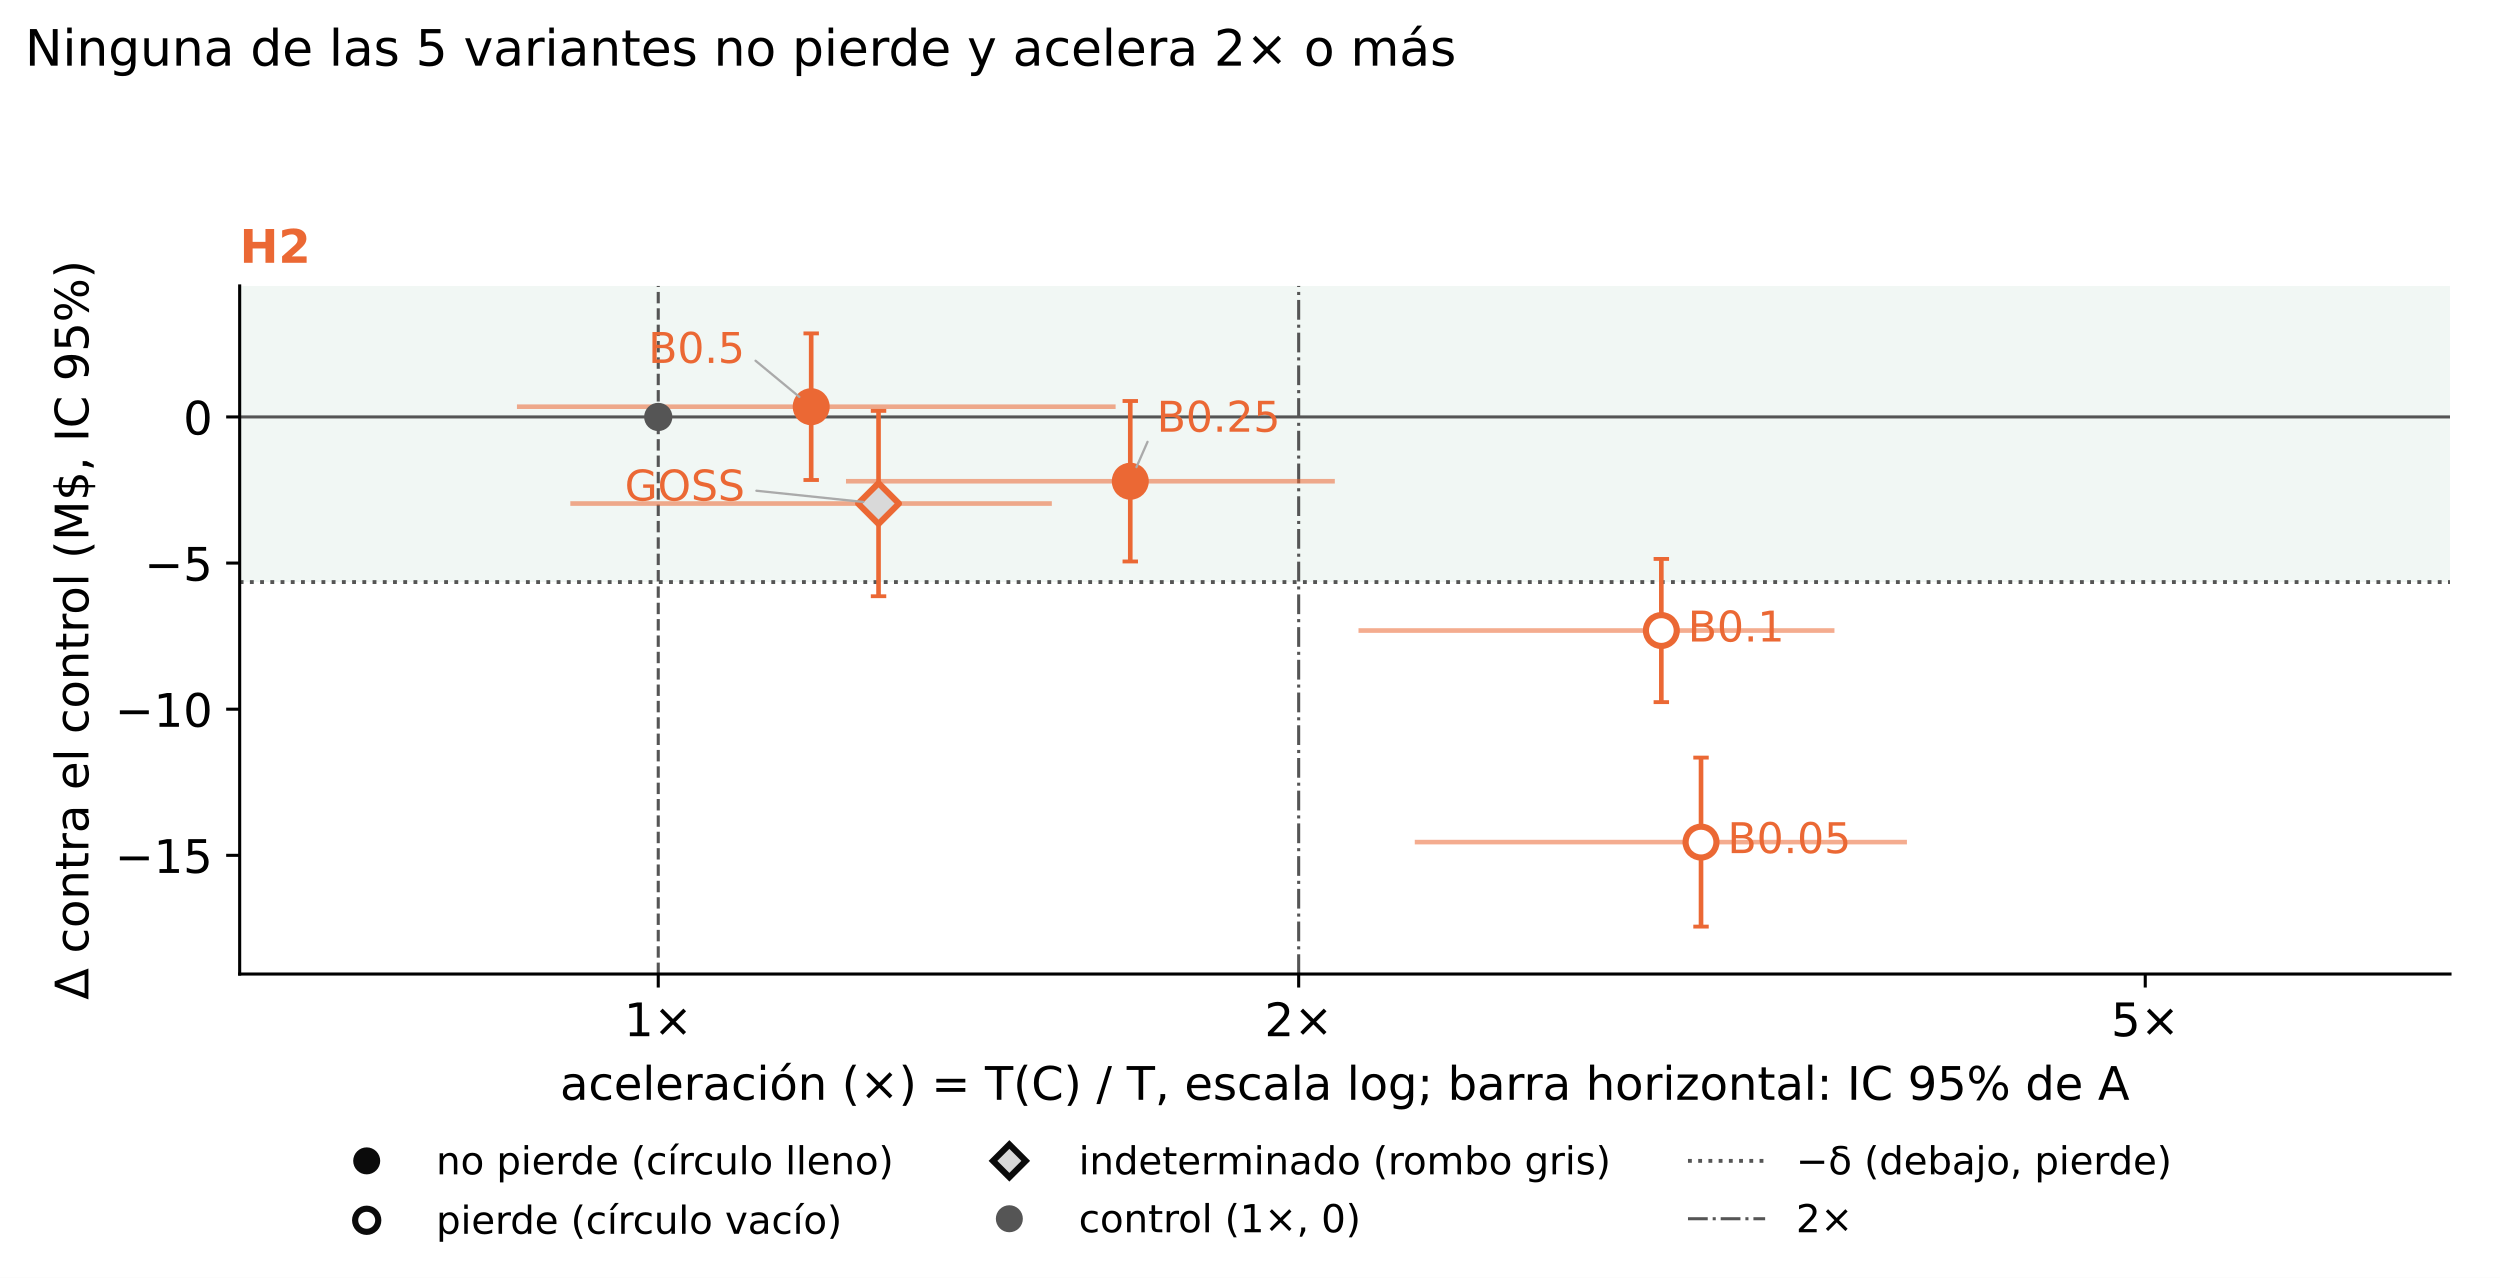
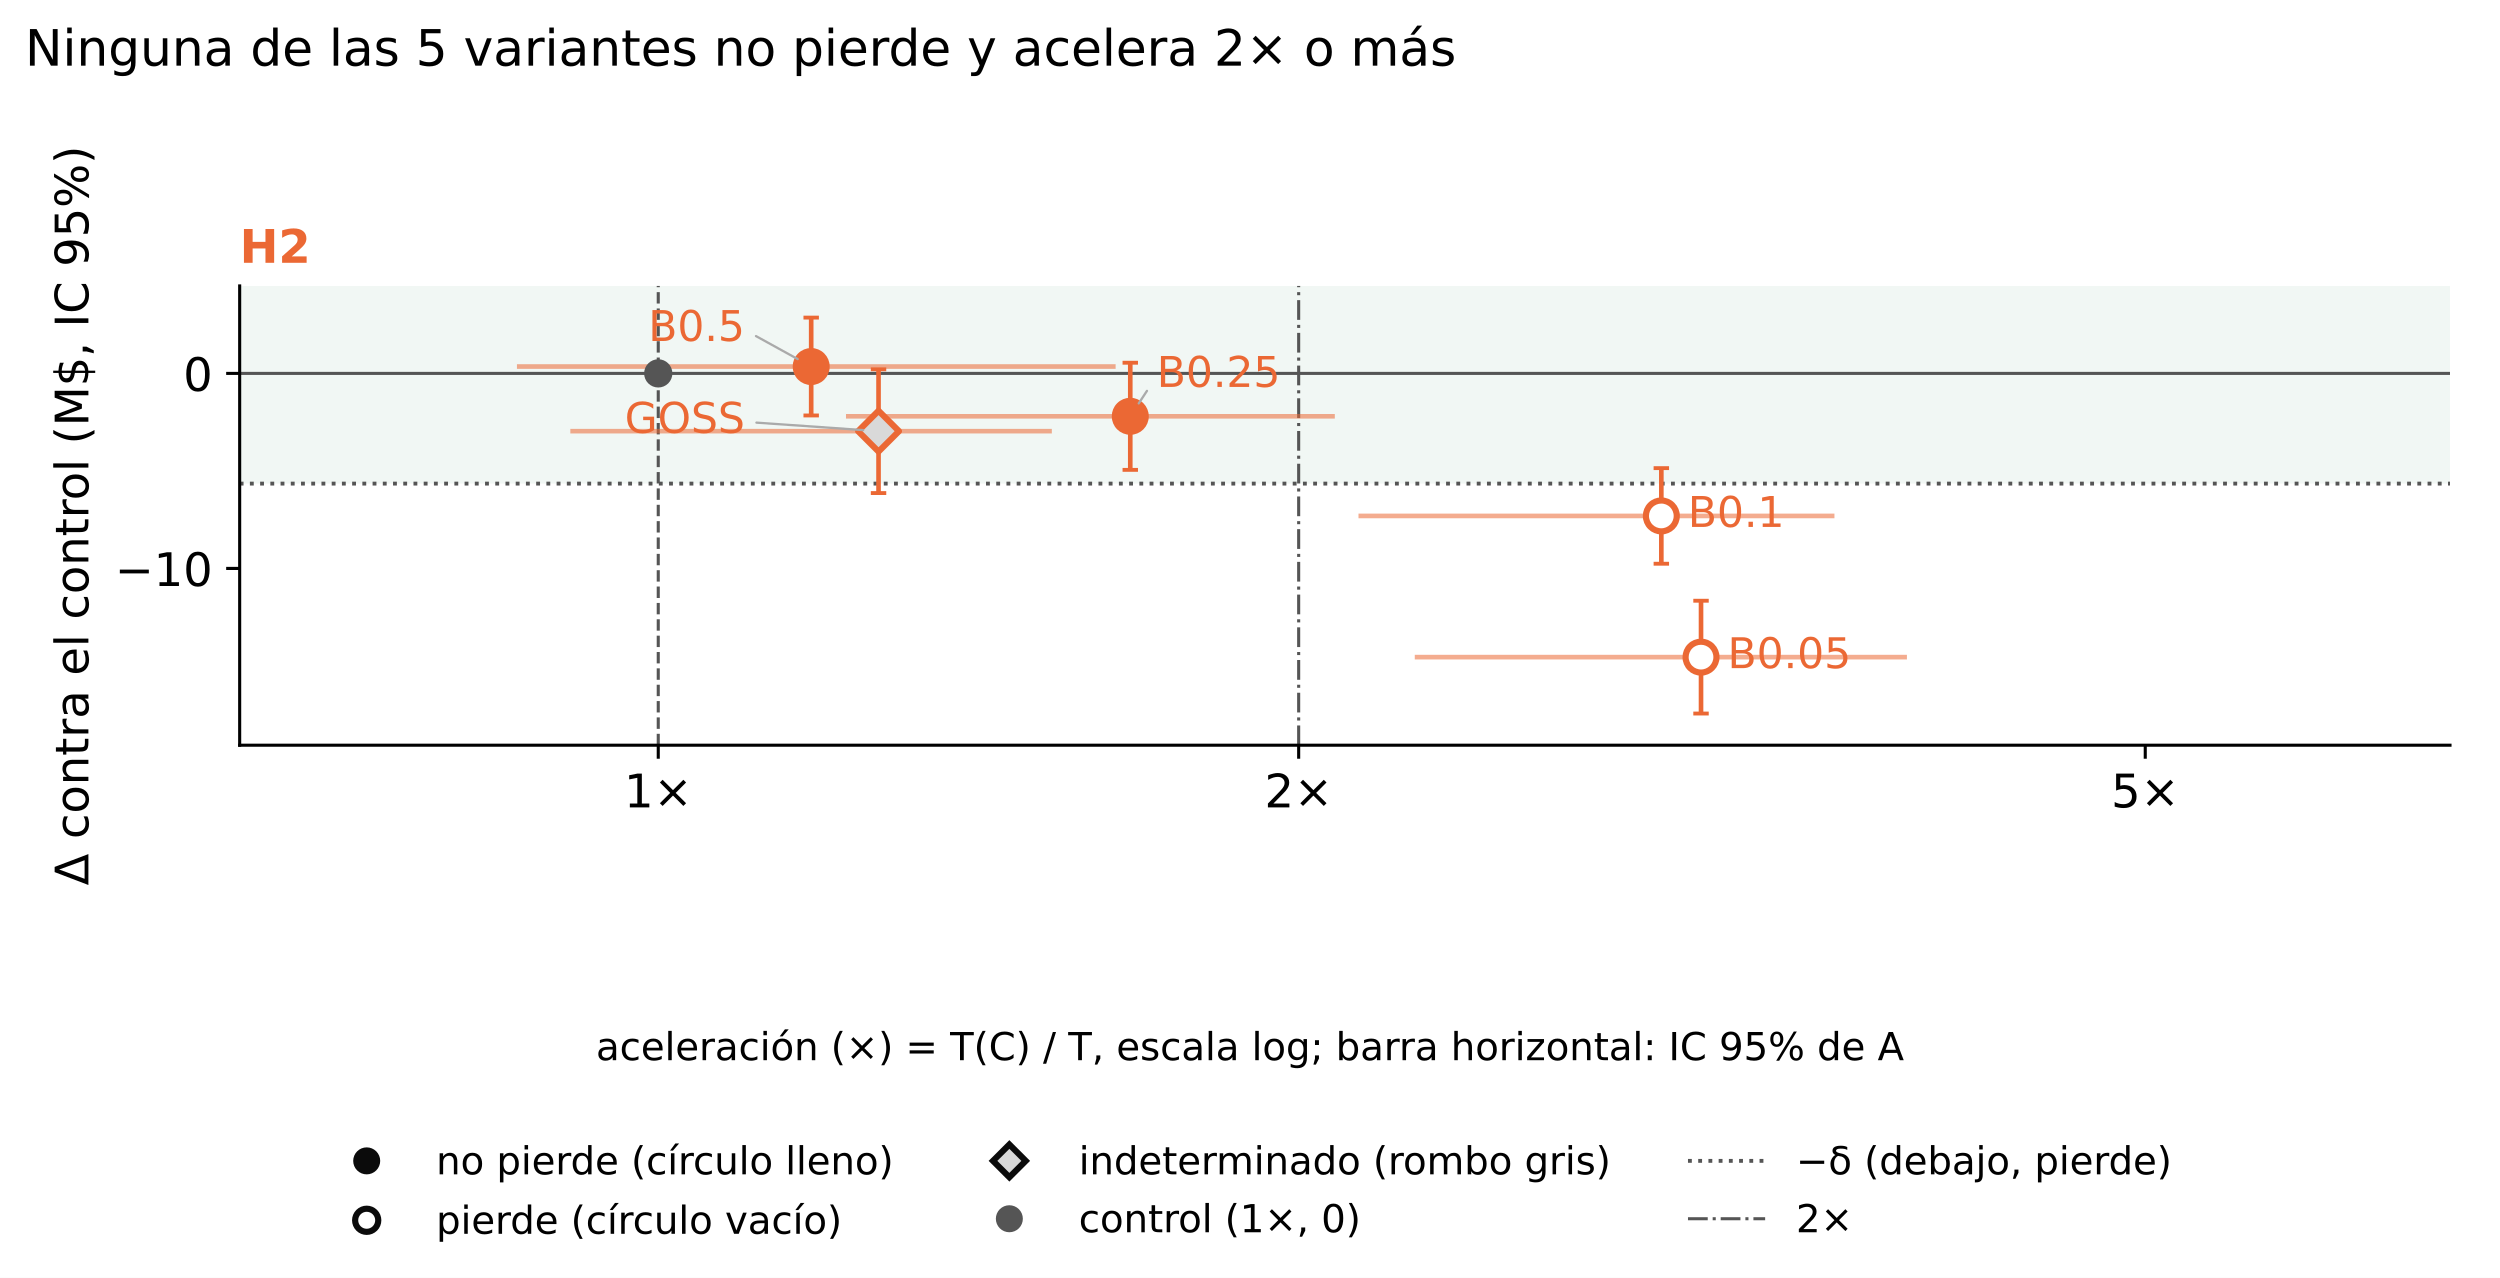
<svg xmlns="http://www.w3.org/2000/svg" xmlns:xlink="http://www.w3.org/1999/xlink" width="648pt" height="331.2pt" viewBox="0 0 648 331.2" version="1.1">
  <defs>
    <style type="text/css">*{stroke-linejoin: round; stroke-linecap: butt}</style>
  </defs>
  <g id="figure_1">
    <g id="patch_1">
      <path d="M 0 331.2  L 648 331.2  L 648 0  L 0 0  z " style="fill: #ffffff" />
    </g>
    <g id="axes_1">
      <g id="patch_2">
-         <path d="M 62.123 252.469  L 635.04 252.469  L 635.04 74.112  L 62.123 74.112  z " style="fill: #ffffff" />
+         <path d="M 62.123 193.158  L 635.04 193.158  L 635.04 74.112  L 62.123 74.112  z " style="fill: #ffffff" />
      </g>
      <g id="patch_3">
-         <path d="M 62.123 150.869  L 635.04 150.869  L 635.04 74.112  L 62.123 74.112  z " clip-path="url(#p1cb5c2d19a)" style="fill: #2e8b57; opacity: 0.07" />
+         <path d="M 62.123 125.344  L 635.04 125.344  L 635.04 74.112  L 62.123 74.112  z " clip-path="url(#p5900ebf13f)" style="fill: #2e8b57; opacity: 0.07" />
      </g>
      <g id="matplotlib.axis_1">
        <g id="xtick_1">
          <g id="line2d_1">
            <defs>
              <path id="mc2c56ff025" d="M 0 0  L 0 3.5  " style="stroke: #000000; stroke-width: 0.8" />
            </defs>
            <g>
-               <use xlink:href="#mc2c56ff025" x="170.619" y="252.469" style="stroke: #000000; stroke-width: 0.8" />
+               <use xlink:href="#mc2c56ff025" x="170.619" y="193.158" style="stroke: #000000; stroke-width: 0.8" />
            </g>
          </g>
          <g id="text_1">
-             <text style="font-size: 12px; font-family: 'DejaVu Sans', 'Bitstream Vera Sans', 'Computer Modern Sans Serif', 'Lucida Grande', 'Verdana', 'Geneva', 'Lucid', 'Arial', 'Helvetica', 'Avant Garde', sans-serif; text-anchor: middle" x="170.619" y="268.586" transform="rotate(-0 170.6188 268.5864)">1×</text>
+             <text style="font-size: 12px; font-family: 'DejaVu Sans', 'Bitstream Vera Sans', 'Computer Modern Sans Serif', 'Lucida Grande', 'Verdana', 'Geneva', 'Lucid', 'Arial', 'Helvetica', 'Avant Garde', sans-serif; text-anchor: middle" x="170.619" y="209.275" transform="rotate(-0 170.6188 209.2748)">1×</text>
          </g>
        </g>
        <g id="xtick_2">
          <g id="line2d_2">
            <g>
-               <use xlink:href="#mc2c56ff025" x="336.615" y="252.469" style="stroke: #000000; stroke-width: 0.8" />
+               <use xlink:href="#mc2c56ff025" x="336.615" y="193.158" style="stroke: #000000; stroke-width: 0.8" />
            </g>
          </g>
          <g id="text_2">
-             <text style="font-size: 12px; font-family: 'DejaVu Sans', 'Bitstream Vera Sans', 'Computer Modern Sans Serif', 'Lucida Grande', 'Verdana', 'Geneva', 'Lucid', 'Arial', 'Helvetica', 'Avant Garde', sans-serif; text-anchor: middle" x="336.615" y="268.586" transform="rotate(-0 336.6147 268.5864)">2×</text>
+             <text style="font-size: 12px; font-family: 'DejaVu Sans', 'Bitstream Vera Sans', 'Computer Modern Sans Serif', 'Lucida Grande', 'Verdana', 'Geneva', 'Lucid', 'Arial', 'Helvetica', 'Avant Garde', sans-serif; text-anchor: middle" x="336.615" y="209.275" transform="rotate(-0 336.6147 209.2748)">2×</text>
          </g>
        </g>
        <g id="xtick_3">
          <g id="line2d_3">
            <g>
-               <use xlink:href="#mc2c56ff025" x="556.049" y="252.469" style="stroke: #000000; stroke-width: 0.8" />
+               <use xlink:href="#mc2c56ff025" x="556.049" y="193.158" style="stroke: #000000; stroke-width: 0.8" />
            </g>
          </g>
          <g id="text_3">
-             <text style="font-size: 12px; font-family: 'DejaVu Sans', 'Bitstream Vera Sans', 'Computer Modern Sans Serif', 'Lucida Grande', 'Verdana', 'Geneva', 'Lucid', 'Arial', 'Helvetica', 'Avant Garde', sans-serif; text-anchor: middle" x="556.049" y="268.586" transform="rotate(-0 556.0493 268.5864)">5×</text>
-           </g>
-         </g>
-         <g id="text_4">
-           <text style="font-size: 12px; font-family: 'DejaVu Sans', 'Bitstream Vera Sans', 'Computer Modern Sans Serif', 'Lucida Grande', 'Verdana', 'Geneva', 'Lucid', 'Arial', 'Helvetica', 'Avant Garde', sans-serif; text-anchor: middle" x="348.581" y="285.067" transform="rotate(-0 348.5814 285.0673)">aceleración (×) = T(C) / T, escala log; barra horizontal: IC 95% de A</text>
+             <text style="font-size: 12px; font-family: 'DejaVu Sans', 'Bitstream Vera Sans', 'Computer Modern Sans Serif', 'Lucida Grande', 'Verdana', 'Geneva', 'Lucid', 'Arial', 'Helvetica', 'Avant Garde', sans-serif; text-anchor: middle" x="556.049" y="209.275" transform="rotate(-0 556.0493 209.2748)">5×</text>
+           </g>
        </g>
      </g>
      <g id="matplotlib.axis_2">
        <g id="ytick_1">
          <g id="line2d_4">
            <defs>
              <path id="m306bc90975" d="M 0 0  L -3.5 0  " style="stroke: #000000; stroke-width: 0.8" />
            </defs>
            <g>
-               <use xlink:href="#m306bc90975" x="62.123" y="221.698" style="stroke: #000000; stroke-width: 0.8" />
-             </g>
-           </g>
-           <g id="text_5">
-             <text style="font-size: 12px; font-family: 'DejaVu Sans', 'Bitstream Vera Sans', 'Computer Modern Sans Serif', 'Lucida Grande', 'Verdana', 'Geneva', 'Lucid', 'Arial', 'Helvetica', 'Avant Garde', sans-serif; text-anchor: end" x="55.123" y="226.256" transform="rotate(-0 55.12281 226.2565)">−15</text>
+               <use xlink:href="#m306bc90975" x="62.123" y="147.339" style="stroke: #000000; stroke-width: 0.8" />
+             </g>
+           </g>
+           <g id="text_4">
+             <text style="font-size: 12px; font-family: 'DejaVu Sans', 'Bitstream Vera Sans', 'Computer Modern Sans Serif', 'Lucida Grande', 'Verdana', 'Geneva', 'Lucid', 'Arial', 'Helvetica', 'Avant Garde', sans-serif; text-anchor: end" x="55.123" y="151.898" transform="rotate(-0 55.12281 151.8979)">−10</text>
          </g>
        </g>
        <g id="ytick_2">
          <g id="line2d_5">
            <g>
-               <use xlink:href="#m306bc90975" x="62.123" y="183.823" style="stroke: #000000; stroke-width: 0.8" />
-             </g>
-           </g>
-           <g id="text_6">
-             <text style="font-size: 12px; font-family: 'DejaVu Sans', 'Bitstream Vera Sans', 'Computer Modern Sans Serif', 'Lucida Grande', 'Verdana', 'Geneva', 'Lucid', 'Arial', 'Helvetica', 'Avant Garde', sans-serif; text-anchor: end" x="55.123" y="188.382" transform="rotate(-0 55.12281 188.3816)">−10</text>
-           </g>
-         </g>
-         <g id="ytick_3">
-           <g id="line2d_6">
-             <g>
-               <use xlink:href="#m306bc90975" x="62.123" y="145.948" style="stroke: #000000; stroke-width: 0.8" />
-             </g>
-           </g>
-           <g id="text_7">
-             <text style="font-size: 12px; font-family: 'DejaVu Sans', 'Bitstream Vera Sans', 'Computer Modern Sans Serif', 'Lucida Grande', 'Verdana', 'Geneva', 'Lucid', 'Arial', 'Helvetica', 'Avant Garde', sans-serif; text-anchor: end" x="55.123" y="150.507" transform="rotate(-0 55.12281 150.5066)">−5</text>
-           </g>
-         </g>
-         <g id="ytick_4">
-           <g id="line2d_7">
-             <g>
-               <use xlink:href="#m306bc90975" x="62.123" y="108.073" style="stroke: #000000; stroke-width: 0.8" />
-             </g>
-           </g>
-           <g id="text_8">
-             <text style="font-size: 12px; font-family: 'DejaVu Sans', 'Bitstream Vera Sans', 'Computer Modern Sans Serif', 'Lucida Grande', 'Verdana', 'Geneva', 'Lucid', 'Arial', 'Helvetica', 'Avant Garde', sans-serif; text-anchor: end" x="55.123" y="112.632" transform="rotate(-0 55.12281 112.6317)">0</text>
-           </g>
-         </g>
-         <g id="text_9">
-           <text style="font-size: 12px; font-family: 'DejaVu Sans', 'Bitstream Vera Sans', 'Computer Modern Sans Serif', 'Lucida Grande', 'Verdana', 'Geneva', 'Lucid', 'Arial', 'Helvetica', 'Avant Garde', sans-serif; text-anchor: middle" x="22.914" y="163.291" transform="rotate(-90 22.91437 163.2907)">Δ contra el control (M$, IC 95%)</text>
-         </g>
+               <use xlink:href="#m306bc90975" x="62.123" y="96.78" style="stroke: #000000; stroke-width: 0.8" />
+             </g>
+           </g>
+           <g id="text_5">
+             <text style="font-size: 12px; font-family: 'DejaVu Sans', 'Bitstream Vera Sans', 'Computer Modern Sans Serif', 'Lucida Grande', 'Verdana', 'Geneva', 'Lucid', 'Arial', 'Helvetica', 'Avant Garde', sans-serif; text-anchor: end" x="55.123" y="101.338" transform="rotate(-0 55.12281 101.3382)">0</text>
+           </g>
+         </g>
+         <g id="text_6">
+           <text style="font-size: 12px; font-family: 'DejaVu Sans', 'Bitstream Vera Sans', 'Computer Modern Sans Serif', 'Lucida Grande', 'Verdana', 'Geneva', 'Lucid', 'Arial', 'Helvetica', 'Avant Garde', sans-serif; text-anchor: middle" x="22.914" y="133.635" transform="rotate(-90 22.91437 133.6349)">Δ contra el control (M$, IC 95%)</text>
+         </g>
+       </g>
+       <g id="line2d_6">
+         <path d="M 62.123 96.78  L 635.04 96.78  " clip-path="url(#p5900ebf13f)" style="fill: none; stroke: #555555; stroke-width: 0.8; stroke-linecap: square" />
+       </g>
+       <g id="line2d_7">
+         <path d="M 62.123 125.344  L 635.04 125.344  " clip-path="url(#p5900ebf13f)" style="fill: none; stroke-dasharray: 1,1.65; stroke-dashoffset: 0; stroke: #555555" />
      </g>
      <g id="line2d_8">
-         <path d="M 62.123 108.073  L 635.04 108.073  " clip-path="url(#p1cb5c2d19a)" style="fill: none; stroke: #555555; stroke-width: 0.8; stroke-linecap: square" />
+         <path d="M 170.619 193.158  L 170.619 74.112  " clip-path="url(#p5900ebf13f)" style="fill: none; stroke-dasharray: 2.96,1.28; stroke-dashoffset: 0; stroke: #555555; stroke-width: 0.8" />
      </g>
      <g id="line2d_9">
-         <path d="M 62.123 150.869  L 635.04 150.869  " clip-path="url(#p1cb5c2d19a)" style="fill: none; stroke-dasharray: 1,1.65; stroke-dashoffset: 0; stroke: #555555" />
+         <path d="M 336.615 193.158  L 336.615 74.112  " clip-path="url(#p5900ebf13f)" style="fill: none; stroke-dasharray: 5.12,1.28,0.8,1.28; stroke-dashoffset: 0; stroke: #555555; stroke-width: 0.8" />
+       </g>
+       <g id="LineCollection_1">
+         <path d="M 366.708 170.331  L 494.276 170.331  " clip-path="url(#p5900ebf13f)" style="fill: none; stroke: #eb6834; stroke-opacity: 0.55; stroke-width: 1.2" />
+       </g>
+       <g id="LineCollection_2">
+         <path d="M 440.905 184.948  L 440.905 155.715  " clip-path="url(#p5900ebf13f)" style="fill: none; stroke: #eb6834; stroke-width: 1.2" />
      </g>
      <g id="line2d_10">
-         <path d="M 170.619 252.469  L 170.619 74.112  " clip-path="url(#p1cb5c2d19a)" style="fill: none; stroke-dasharray: 2.96,1.28; stroke-dashoffset: 0; stroke: #555555; stroke-width: 0.8" />
+         <defs>
+           <path id="mdf15de24ac" d="M 2 0  L -2 -0  " style="stroke: #eb6834" />
+         </defs>
+         <g clip-path="url(#p5900ebf13f)">
+           <use xlink:href="#mdf15de24ac" x="440.905" y="184.948" style="fill: #eb6834; stroke: #eb6834" />
+         </g>
      </g>
      <g id="line2d_11">
-         <path d="M 336.615 252.469  L 336.615 74.112  " clip-path="url(#p1cb5c2d19a)" style="fill: none; stroke-dasharray: 5.12,1.28,0.8,1.28; stroke-dashoffset: 0; stroke: #555555; stroke-width: 0.8" />
-       </g>
-       <g id="LineCollection_1">
-         <path d="M 366.708 218.27  L 494.276 218.27  " clip-path="url(#p1cb5c2d19a)" style="fill: none; stroke: #eb6834; stroke-opacity: 0.55; stroke-width: 1.2" />
-       </g>
-       <g id="LineCollection_2">
-         <path d="M 440.905 240.169  L 440.905 196.372  " clip-path="url(#p1cb5c2d19a)" style="fill: none; stroke: #eb6834; stroke-width: 1.2" />
+         <g clip-path="url(#p5900ebf13f)">
+           <use xlink:href="#mdf15de24ac" x="440.905" y="155.715" style="fill: #eb6834; stroke: #eb6834" />
+         </g>
+       </g>
+       <g id="LineCollection_3">
+         <path d="M 352.12 133.729  L 475.489 133.729  " clip-path="url(#p5900ebf13f)" style="fill: none; stroke: #eb6834; stroke-opacity: 0.55; stroke-width: 1.2" />
+       </g>
+       <g id="LineCollection_4">
+         <path d="M 430.617 146.114  L 430.617 121.344  " clip-path="url(#p5900ebf13f)" style="fill: none; stroke: #eb6834; stroke-width: 1.2" />
      </g>
      <g id="line2d_12">
-         <defs>
-           <path id="mdf15de24ac" d="M 2 0  L -2 -0  " style="stroke: #eb6834" />
-         </defs>
-         <g clip-path="url(#p1cb5c2d19a)">
-           <use xlink:href="#mdf15de24ac" x="440.905" y="240.169" style="fill: #eb6834; stroke: #eb6834" />
+         <g clip-path="url(#p5900ebf13f)">
+           <use xlink:href="#mdf15de24ac" x="430.617" y="146.114" style="fill: #eb6834; stroke: #eb6834" />
        </g>
      </g>
      <g id="line2d_13">
-         <g clip-path="url(#p1cb5c2d19a)">
-           <use xlink:href="#mdf15de24ac" x="440.905" y="196.372" style="fill: #eb6834; stroke: #eb6834" />
-         </g>
-       </g>
-       <g id="LineCollection_3">
-         <path d="M 352.12 163.432  L 475.489 163.432  " clip-path="url(#p1cb5c2d19a)" style="fill: none; stroke: #eb6834; stroke-opacity: 0.55; stroke-width: 1.2" />
-       </g>
-       <g id="LineCollection_4">
-         <path d="M 430.617 181.987  L 430.617 144.877  " clip-path="url(#p1cb5c2d19a)" style="fill: none; stroke: #eb6834; stroke-width: 1.2" />
+         <g clip-path="url(#p5900ebf13f)">
+           <use xlink:href="#mdf15de24ac" x="430.617" y="121.344" style="fill: #eb6834; stroke: #eb6834" />
+         </g>
+       </g>
+       <g id="LineCollection_5">
+         <path d="M 219.282 107.903  L 345.985 107.903  " clip-path="url(#p5900ebf13f)" style="fill: none; stroke: #eb6834; stroke-opacity: 0.55; stroke-width: 1.2" />
+       </g>
+       <g id="LineCollection_6">
+         <path d="M 292.966 121.787  L 292.966 94.018  " clip-path="url(#p5900ebf13f)" style="fill: none; stroke: #eb6834; stroke-width: 1.2" />
      </g>
      <g id="line2d_14">
-         <g clip-path="url(#p1cb5c2d19a)">
-           <use xlink:href="#mdf15de24ac" x="430.617" y="181.987" style="fill: #eb6834; stroke: #eb6834" />
+         <g clip-path="url(#p5900ebf13f)">
+           <use xlink:href="#mdf15de24ac" x="292.966" y="121.787" style="fill: #eb6834; stroke: #eb6834" />
        </g>
      </g>
      <g id="line2d_15">
-         <g clip-path="url(#p1cb5c2d19a)">
-           <use xlink:href="#mdf15de24ac" x="430.617" y="144.877" style="fill: #eb6834; stroke: #eb6834" />
-         </g>
-       </g>
-       <g id="LineCollection_5">
-         <path d="M 219.282 124.738  L 345.985 124.738  " clip-path="url(#p1cb5c2d19a)" style="fill: none; stroke: #eb6834; stroke-opacity: 0.55; stroke-width: 1.2" />
-       </g>
-       <g id="LineCollection_6">
-         <path d="M 292.966 145.54  L 292.966 103.936  " clip-path="url(#p1cb5c2d19a)" style="fill: none; stroke: #eb6834; stroke-width: 1.2" />
+         <g clip-path="url(#p5900ebf13f)">
+           <use xlink:href="#mdf15de24ac" x="292.966" y="94.018" style="fill: #eb6834; stroke: #eb6834" />
+         </g>
+       </g>
+       <g id="LineCollection_7">
+         <path d="M 147.828 111.761  L 272.637 111.761  " clip-path="url(#p5900ebf13f)" style="fill: none; stroke: #eb6834; stroke-opacity: 0.55; stroke-width: 1.2" />
+       </g>
+       <g id="LineCollection_8">
+         <path d="M 227.717 127.797  L 227.717 95.726  " clip-path="url(#p5900ebf13f)" style="fill: none; stroke: #eb6834; stroke-width: 1.2" />
      </g>
      <g id="line2d_16">
-         <g clip-path="url(#p1cb5c2d19a)">
-           <use xlink:href="#mdf15de24ac" x="292.966" y="145.54" style="fill: #eb6834; stroke: #eb6834" />
+         <g clip-path="url(#p5900ebf13f)">
+           <use xlink:href="#mdf15de24ac" x="227.717" y="127.797" style="fill: #eb6834; stroke: #eb6834" />
        </g>
      </g>
      <g id="line2d_17">
-         <g clip-path="url(#p1cb5c2d19a)">
-           <use xlink:href="#mdf15de24ac" x="292.966" y="103.936" style="fill: #eb6834; stroke: #eb6834" />
-         </g>
-       </g>
-       <g id="LineCollection_7">
-         <path d="M 147.828 130.519  L 272.637 130.519  " clip-path="url(#p1cb5c2d19a)" style="fill: none; stroke: #eb6834; stroke-opacity: 0.55; stroke-width: 1.2" />
-       </g>
-       <g id="LineCollection_8">
-         <path d="M 227.717 154.544  L 227.717 106.494  " clip-path="url(#p1cb5c2d19a)" style="fill: none; stroke: #eb6834; stroke-width: 1.2" />
+         <g clip-path="url(#p5900ebf13f)">
+           <use xlink:href="#mdf15de24ac" x="227.717" y="95.726" style="fill: #eb6834; stroke: #eb6834" />
+         </g>
+       </g>
+       <g id="LineCollection_9">
+         <path d="M 133.992 95.007  L 289.167 95.007  " clip-path="url(#p5900ebf13f)" style="fill: none; stroke: #eb6834; stroke-opacity: 0.55; stroke-width: 1.2" />
+       </g>
+       <g id="LineCollection_10">
+         <path d="M 210.259 107.691  L 210.259 82.322  " clip-path="url(#p5900ebf13f)" style="fill: none; stroke: #eb6834; stroke-width: 1.2" />
      </g>
      <g id="line2d_18">
-         <g clip-path="url(#p1cb5c2d19a)">
-           <use xlink:href="#mdf15de24ac" x="227.717" y="154.544" style="fill: #eb6834; stroke: #eb6834" />
+         <g clip-path="url(#p5900ebf13f)">
+           <use xlink:href="#mdf15de24ac" x="210.259" y="107.691" style="fill: #eb6834; stroke: #eb6834" />
        </g>
      </g>
      <g id="line2d_19">
-         <g clip-path="url(#p1cb5c2d19a)">
-           <use xlink:href="#mdf15de24ac" x="227.717" y="106.494" style="fill: #eb6834; stroke: #eb6834" />
-         </g>
-       </g>
-       <g id="LineCollection_9">
-         <path d="M 133.992 105.417  L 289.167 105.417  " clip-path="url(#p1cb5c2d19a)" style="fill: none; stroke: #eb6834; stroke-opacity: 0.55; stroke-width: 1.2" />
-       </g>
-       <g id="LineCollection_10">
-         <path d="M 210.259 124.421  L 210.259 86.413  " clip-path="url(#p1cb5c2d19a)" style="fill: none; stroke: #eb6834; stroke-width: 1.2" />
-       </g>
+         <g clip-path="url(#p5900ebf13f)">
+           <use xlink:href="#mdf15de24ac" x="210.259" y="82.322" style="fill: #eb6834; stroke: #eb6834" />
+         </g>
+       </g>
+       <g id="patch_4">
+         <path d="M 62.123 193.158  L 62.123 74.112  " style="fill: none; stroke: #000000; stroke-width: 0.8; stroke-linejoin: miter; stroke-linecap: square" />
+       </g>
+       <g id="patch_5">
+         <path d="M 62.123 193.158  L 635.04 193.158  " style="fill: none; stroke: #000000; stroke-width: 0.8; stroke-linejoin: miter; stroke-linecap: square" />
+       </g>
+       <g id="PathCollection_1">
+         <defs>
+           <path id="m2eedf08819" d="M 0 3.162  C 0.839 3.162 1.643 2.829 2.236 2.236  C 2.829 1.643 3.162 0.839 3.162 0  C 3.162 -0.839 2.829 -1.643 2.236 -2.236  C 1.643 -2.829 0.839 -3.162 0 -3.162  C -0.839 -3.162 -1.643 -2.829 -2.236 -2.236  C -2.829 -1.643 -3.162 -0.839 -3.162 0  C -3.162 0.839 -2.829 1.643 -2.236 2.236  C -1.643 2.829 -0.839 3.162 0 3.162  z " style="stroke: #555555" />
+         </defs>
+         <g clip-path="url(#p5900ebf13f)">
+           <use xlink:href="#m2eedf08819" x="170.619" y="96.78" style="fill: #555555; stroke: #555555" />
+         </g>
+       </g>
+       <g id="PathCollection_2">
+         <defs>
+           <path id="m6da2d9c48b" d="M 0 4  C 1.061 4 2.078 3.579 2.828 2.828  C 3.579 2.078 4 1.061 4 0  C 4 -1.061 3.579 -2.078 2.828 -2.828  C 2.078 -3.579 1.061 -4 0 -4  C -1.061 -4 -2.078 -3.579 -2.828 -2.828  C -3.579 -2.078 -4 -1.061 -4 0  C -4 1.061 -3.579 2.078 -2.828 2.828  C -2.078 3.579 -1.061 4 0 4  z " style="stroke: #eb6834; stroke-width: 1.6" />
+         </defs>
+         <g clip-path="url(#p5900ebf13f)">
+           <use xlink:href="#m6da2d9c48b" x="440.905" y="170.331" style="fill: #ffffff; stroke: #eb6834; stroke-width: 1.6" />
+         </g>
+       </g>
+       <g id="PathCollection_3">
+         <g clip-path="url(#p5900ebf13f)">
+           <use xlink:href="#m6da2d9c48b" x="430.617" y="133.729" style="fill: #ffffff; stroke: #eb6834; stroke-width: 1.6" />
+         </g>
+       </g>
+       <g id="PathCollection_4">
+         <defs>
+           <path id="mf4ef28741a" d="M 0 4  C 1.061 4 2.078 3.579 2.828 2.828  C 3.579 2.078 4 1.061 4 0  C 4 -1.061 3.579 -2.078 2.828 -2.828  C 2.078 -3.579 1.061 -4 0 -4  C -1.061 -4 -2.078 -3.579 -2.828 -2.828  C -3.579 -2.078 -4 -1.061 -4 0  C -4 1.061 -3.579 2.078 -2.828 2.828  C -2.078 3.579 -1.061 4 0 4  z " style="stroke: #eb6834; stroke-width: 1.6" />
+         </defs>
+         <g clip-path="url(#p5900ebf13f)">
+           <use xlink:href="#mf4ef28741a" x="292.966" y="107.903" style="fill: #eb6834; stroke: #eb6834; stroke-width: 1.6" />
+         </g>
+       </g>
+       <g id="PathCollection_5">
+         <defs>
+           <path id="ma54678e25c" d="M -0 5.292  L 5.292 0  L 0 -5.292  L -5.292 -0  z " style="stroke: #eb6834; stroke-width: 1.6" />
+         </defs>
+         <g clip-path="url(#p5900ebf13f)">
+           <use xlink:href="#ma54678e25c" x="227.717" y="111.761" style="fill: #d9d9d9; stroke: #eb6834; stroke-width: 1.6" />
+         </g>
+       </g>
+       <g id="PathCollection_6">
+         <g clip-path="url(#p5900ebf13f)">
+           <use xlink:href="#mf4ef28741a" x="210.259" y="95.007" style="fill: #eb6834; stroke: #eb6834; stroke-width: 1.6" />
+         </g>
+       </g>
+       <g id="text_7">
+         <text style="font-size: 11px; font-family: 'DejaVu Sans', 'Bitstream Vera Sans', 'Computer Modern Sans Serif', 'Lucida Grande', 'Verdana', 'Geneva', 'Lucid', 'Arial', 'Helvetica', 'Avant Garde', sans-serif; text-anchor: start; fill: #eb6834" x="447.78" y="173.189" transform="rotate(-0 447.7801 173.1888)">B0.05</text>
+       </g>
+       <g id="text_8">
+         <text style="font-size: 11px; font-family: 'DejaVu Sans', 'Bitstream Vera Sans', 'Computer Modern Sans Serif', 'Lucida Grande', 'Verdana', 'Geneva', 'Lucid', 'Arial', 'Helvetica', 'Avant Garde', sans-serif; text-anchor: start; fill: #eb6834" x="437.492" y="136.587" transform="rotate(-0 437.4921 136.5867)">B0.1</text>
+       </g>
+       <g id="patch_6">
+         <path d="M 297.292 101.314  Q 296.226 102.937 295.16 104.56  " style="fill: none; stroke: #aaaaaa; stroke-width: 0.6; stroke-linecap: round" />
+       </g>
+       <g id="text_9">
+         <text style="font-size: 11px; font-family: 'DejaVu Sans', 'Bitstream Vera Sans', 'Computer Modern Sans Serif', 'Lucida Grande', 'Verdana', 'Geneva', 'Lucid', 'Arial', 'Helvetica', 'Avant Garde', sans-serif; text-anchor: start; fill: #eb6834" x="299.841" y="100.289" transform="rotate(-0 299.8407 100.2891)">B0.25</text>
+       </g>
+       <g id="patch_7">
+         <path d="M 196.073 109.546  Q 209.9 110.514 223.727 111.482  " style="fill: none; stroke: #aaaaaa; stroke-width: 0.6; stroke-linecap: round" />
+       </g>
+       <g id="text_10">
+         <text style="font-size: 11px; font-family: 'DejaVu Sans', 'Bitstream Vera Sans', 'Computer Modern Sans Serif', 'Lucida Grande', 'Verdana', 'Geneva', 'Lucid', 'Arial', 'Helvetica', 'Avant Garde', sans-serif; text-anchor: end; fill: #eb6834" x="193.072" y="112.194" transform="rotate(-0 193.072 112.1937)">GOSS</text>
+       </g>
+       <g id="patch_8">
+         <path d="M 195.952 87.116  Q 201.354 90.095 206.756 93.075  " style="fill: none; stroke: #aaaaaa; stroke-width: 0.6; stroke-linecap: round" />
+       </g>
+       <g id="text_11">
+         <text style="font-size: 11px; font-family: 'DejaVu Sans', 'Bitstream Vera Sans', 'Computer Modern Sans Serif', 'Lucida Grande', 'Verdana', 'Geneva', 'Lucid', 'Arial', 'Helvetica', 'Avant Garde', sans-serif; text-anchor: end; fill: #eb6834" x="193.072" y="88.385" transform="rotate(-0 193.072 88.38458)">B0.5</text>
+       </g>
+       <g id="text_12">
+         <text style="font-weight: 700; font-size: 12px; font-family: 'DejaVu Sans', 'Bitstream Vera Sans', 'Computer Modern Sans Serif', 'Lucida Grande', 'Verdana', 'Geneva', 'Lucid', 'Arial', 'Helvetica', 'Avant Garde', sans-serif; text-anchor: start; fill: #eb6834" x="62.123" y="68.112" transform="rotate(-0 62.12281 68.11223)">H2</text>
+       </g>
+     </g>
+     <g id="text_13">
+       <text style="font-size: 10px; font-family: 'DejaVu Sans', 'Bitstream Vera Sans', 'Computer Modern Sans Serif', 'Lucida Grande', 'Verdana', 'Geneva', 'Lucid', 'Arial', 'Helvetica', 'Avant Garde', sans-serif; text-anchor: middle" x="324" y="274.798" transform="rotate(-0 324 274.7977)">aceleración (×) = T(C) / T, escala log; barra horizontal: IC 95% de A</text>
+     </g>
+     <g id="text_14">
+       <text style="font-size: 13px; font-family: 'DejaVu Sans', 'Bitstream Vera Sans', 'Computer Modern Sans Serif', 'Lucida Grande', 'Verdana', 'Geneva', 'Lucid', 'Arial', 'Helvetica', 'Avant Garde', sans-serif; text-anchor: start" x="6.48" y="17.022" transform="rotate(-0 6.48 17.02197)">Ninguna de las 5 variantes no pierde y acelera 2× o más</text>
+     </g>
+     <g id="legend_1">
      <g id="line2d_20">
-         <g clip-path="url(#p1cb5c2d19a)">
-           <use xlink:href="#mdf15de24ac" x="210.259" y="124.421" style="fill: #eb6834; stroke: #eb6834" />
-         </g>
-       </g>
-       <g id="line2d_21">
-         <g clip-path="url(#p1cb5c2d19a)">
-           <use xlink:href="#mdf15de24ac" x="210.259" y="86.413" style="fill: #eb6834; stroke: #eb6834" />
-         </g>
-       </g>
-       <g id="patch_4">
-         <path d="M 62.123 252.469  L 62.123 74.112  " style="fill: none; stroke: #000000; stroke-width: 0.8; stroke-linejoin: miter; stroke-linecap: square" />
-       </g>
-       <g id="patch_5">
-         <path d="M 62.123 252.469  L 635.04 252.469  " style="fill: none; stroke: #000000; stroke-width: 0.8; stroke-linejoin: miter; stroke-linecap: square" />
-       </g>
-       <g id="PathCollection_1">
-         <defs>
-           <path id="m2eedf08819" d="M 0 3.162  C 0.839 3.162 1.643 2.829 2.236 2.236  C 2.829 1.643 3.162 0.839 3.162 0  C 3.162 -0.839 2.829 -1.643 2.236 -2.236  C 1.643 -2.829 0.839 -3.162 0 -3.162  C -0.839 -3.162 -1.643 -2.829 -2.236 -2.236  C -2.829 -1.643 -3.162 -0.839 -3.162 0  C -3.162 0.839 -2.829 1.643 -2.236 2.236  C -1.643 2.829 -0.839 3.162 0 3.162  z " style="stroke: #555555" />
-         </defs>
-         <g clip-path="url(#p1cb5c2d19a)">
-           <use xlink:href="#m2eedf08819" x="170.619" y="108.073" style="fill: #555555; stroke: #555555" />
-         </g>
-       </g>
-       <g id="PathCollection_2">
-         <defs>
-           <path id="m6da2d9c48b" d="M 0 4  C 1.061 4 2.078 3.579 2.828 2.828  C 3.579 2.078 4 1.061 4 0  C 4 -1.061 3.579 -2.078 2.828 -2.828  C 2.078 -3.579 1.061 -4 0 -4  C -1.061 -4 -2.078 -3.579 -2.828 -2.828  C -3.579 -2.078 -4 -1.061 -4 0  C -4 1.061 -3.579 2.078 -2.828 2.828  C -2.078 3.579 -1.061 4 0 4  z " style="stroke: #eb6834; stroke-width: 1.6" />
-         </defs>
-         <g clip-path="url(#p1cb5c2d19a)">
-           <use xlink:href="#m6da2d9c48b" x="440.905" y="218.27" style="fill: #ffffff; stroke: #eb6834; stroke-width: 1.6" />
-         </g>
-       </g>
-       <g id="PathCollection_3">
-         <g clip-path="url(#p1cb5c2d19a)">
-           <use xlink:href="#m6da2d9c48b" x="430.617" y="163.432" style="fill: #ffffff; stroke: #eb6834; stroke-width: 1.6" />
-         </g>
-       </g>
-       <g id="PathCollection_4">
-         <defs>
-           <path id="mf4ef28741a" d="M 0 4  C 1.061 4 2.078 3.579 2.828 2.828  C 3.579 2.078 4 1.061 4 0  C 4 -1.061 3.579 -2.078 2.828 -2.828  C 2.078 -3.579 1.061 -4 0 -4  C -1.061 -4 -2.078 -3.579 -2.828 -2.828  C -3.579 -2.078 -4 -1.061 -4 0  C -4 1.061 -3.579 2.078 -2.828 2.828  C -2.078 3.579 -1.061 4 0 4  z " style="stroke: #eb6834; stroke-width: 1.6" />
-         </defs>
-         <g clip-path="url(#p1cb5c2d19a)">
-           <use xlink:href="#mf4ef28741a" x="292.966" y="124.738" style="fill: #eb6834; stroke: #eb6834; stroke-width: 1.6" />
-         </g>
-       </g>
-       <g id="PathCollection_5">
-         <defs>
-           <path id="ma54678e25c" d="M -0 5.292  L 5.292 0  L 0 -5.292  L -5.292 -0  z " style="stroke: #eb6834; stroke-width: 1.6" />
-         </defs>
-         <g clip-path="url(#p1cb5c2d19a)">
-           <use xlink:href="#ma54678e25c" x="227.717" y="130.519" style="fill: #d9d9d9; stroke: #eb6834; stroke-width: 1.6" />
-         </g>
-       </g>
-       <g id="PathCollection_6">
-         <g clip-path="url(#p1cb5c2d19a)">
-           <use xlink:href="#mf4ef28741a" x="210.259" y="105.417" style="fill: #eb6834; stroke: #eb6834; stroke-width: 1.6" />
-         </g>
-       </g>
-       <g id="text_10">
-         <text style="font-size: 11px; font-family: 'DejaVu Sans', 'Bitstream Vera Sans', 'Computer Modern Sans Serif', 'Lucida Grande', 'Verdana', 'Geneva', 'Lucid', 'Arial', 'Helvetica', 'Avant Garde', sans-serif; text-anchor: start; fill: #eb6834" x="447.78" y="221.128" transform="rotate(-0 447.7801 221.1276)">B0.05</text>
-       </g>
-       <g id="text_11">
-         <text style="font-size: 11px; font-family: 'DejaVu Sans', 'Bitstream Vera Sans', 'Computer Modern Sans Serif', 'Lucida Grande', 'Verdana', 'Geneva', 'Lucid', 'Arial', 'Helvetica', 'Avant Garde', sans-serif; text-anchor: start; fill: #eb6834" x="437.492" y="166.289" transform="rotate(-0 437.4921 166.2895)">B0.1</text>
-       </g>
-       <g id="patch_6">
-         <path d="M 297.44 114.527  Q 296.005 117.802 294.57 121.076  " style="fill: none; stroke: #aaaaaa; stroke-width: 0.6; stroke-linecap: round" />
-       </g>
-       <g id="text_12">
-         <text style="font-size: 11px; font-family: 'DejaVu Sans', 'Bitstream Vera Sans', 'Computer Modern Sans Serif', 'Lucida Grande', 'Verdana', 'Geneva', 'Lucid', 'Arial', 'Helvetica', 'Avant Garde', sans-serif; text-anchor: start; fill: #eb6834" x="299.841" y="111.907" transform="rotate(-0 299.8407 111.9075)">B0.25</text>
-       </g>
-       <g id="patch_7">
-         <path d="M 196.065 127.2  Q 209.903 128.651 223.741 130.102  " style="fill: none; stroke: #aaaaaa; stroke-width: 0.6; stroke-linecap: round" />
-       </g>
-       <g id="text_13">
-         <text style="font-size: 11px; font-family: 'DejaVu Sans', 'Bitstream Vera Sans', 'Computer Modern Sans Serif', 'Lucida Grande', 'Verdana', 'Geneva', 'Lucid', 'Arial', 'Helvetica', 'Avant Garde', sans-serif; text-anchor: end; fill: #eb6834" x="193.072" y="129.743" transform="rotate(-0 193.072 129.7432)">GOSS</text>
-       </g>
-       <g id="patch_8">
-         <path d="M 195.839 93.501  Q 201.509 98.186 207.179 102.872  " style="fill: none; stroke: #aaaaaa; stroke-width: 0.6; stroke-linecap: round" />
-       </g>
-       <g id="text_14">
-         <text style="font-size: 11px; font-family: 'DejaVu Sans', 'Bitstream Vera Sans', 'Computer Modern Sans Serif', 'Lucida Grande', 'Verdana', 'Geneva', 'Lucid', 'Arial', 'Helvetica', 'Avant Garde', sans-serif; text-anchor: end; fill: #eb6834" x="193.072" y="94.072" transform="rotate(-0 193.072 94.07179)">B0.5</text>
-       </g>
-       <g id="text_15">
-         <text style="font-weight: 700; font-size: 12px; font-family: 'DejaVu Sans', 'Bitstream Vera Sans', 'Computer Modern Sans Serif', 'Lucida Grande', 'Verdana', 'Geneva', 'Lucid', 'Arial', 'Helvetica', 'Avant Garde', sans-serif; text-anchor: start; fill: #eb6834" x="62.123" y="68.112" transform="rotate(-0 62.12281 68.11223)">H2</text>
-       </g>
-     </g>
-     <g id="text_16">
-       <text style="font-size: 13px; font-family: 'DejaVu Sans', 'Bitstream Vera Sans', 'Computer Modern Sans Serif', 'Lucida Grande', 'Verdana', 'Geneva', 'Lucid', 'Arial', 'Helvetica', 'Avant Garde', sans-serif; text-anchor: start" x="6.48" y="17.022" transform="rotate(-0 6.48 17.02197)">Ninguna de las 5 variantes no pierde y acelera 2× o más</text>
-     </g>
-     <g id="legend_1">
-       <g id="line2d_22">
        <defs>
          <path id="md4cddb9764" d="M 0 3  C 0.796 3 1.559 2.684 2.121 2.121  C 2.684 1.559 3 0.796 3 0  C 3 -0.796 2.684 -1.559 2.121 -2.121  C 1.559 -2.684 0.796 -3 0 -3  C -0.796 -3 -1.559 -2.684 -2.121 -2.121  C -2.684 -1.559 -3 -0.796 -3 0  C -3 0.796 -2.684 1.559 -2.121 2.121  C -1.559 2.684 -0.796 3 0 3  z " style="stroke: #0b0b0b" />
        </defs>
        <g>
          <use xlink:href="#md4cddb9764" x="95.047" y="300.897" style="fill: #0b0b0b; stroke: #0b0b0b" />
        </g>
      </g>
-       <g id="text_17">
+       <g id="text_15">
        <text style="font-size: 10px; font-family: 'DejaVu Sans', 'Bitstream Vera Sans', 'Computer Modern Sans Serif', 'Lucida Grande', 'Verdana', 'Geneva', 'Lucid', 'Arial', 'Helvetica', 'Avant Garde', sans-serif; text-anchor: start" x="113.047" y="304.397" transform="rotate(-0 113.0469 304.3969)">no pierde (círculo lleno)</text>
      </g>
-       <g id="line2d_23">
+       <g id="line2d_21">
        <defs>
          <path id="m0360d71a9d" d="M 0 3  C 0.796 3 1.559 2.684 2.121 2.121  C 2.684 1.559 3 0.796 3 0  C 3 -0.796 2.684 -1.559 2.121 -2.121  C 1.559 -2.684 0.796 -3 0 -3  C -0.796 -3 -1.559 -2.684 -2.121 -2.121  C -2.684 -1.559 -3 -0.796 -3 0  C -3 0.796 -2.684 1.559 -2.121 2.121  C -1.559 2.684 -0.796 3 0 3  z " style="stroke: #0b0b0b; stroke-width: 1.6" />
        </defs>
        <g>
          <use xlink:href="#m0360d71a9d" x="95.047" y="316.298" style="fill: #ffffff; stroke: #0b0b0b; stroke-width: 1.6" />
        </g>
      </g>
-       <g id="text_18">
+       <g id="text_16">
        <text style="font-size: 10px; font-family: 'DejaVu Sans', 'Bitstream Vera Sans', 'Computer Modern Sans Serif', 'Lucida Grande', 'Verdana', 'Geneva', 'Lucid', 'Arial', 'Helvetica', 'Avant Garde', sans-serif; text-anchor: start" x="113.047" y="319.798" transform="rotate(-0 113.0469 319.7977)">pierde (círculo vacío)</text>
      </g>
-       <g id="line2d_24">
+       <g id="line2d_22">
        <defs>
          <path id="m40ad1e58ee" d="M -0 4.243  L 4.243 0  L 0 -4.243  L -4.243 -0  z " style="stroke: #0b0b0b; stroke-width: 1.6; stroke-linejoin: miter" />
        </defs>
        <g>
          <use xlink:href="#m40ad1e58ee" x="261.623" y="300.897" style="fill: #d9d9d9; stroke: #0b0b0b; stroke-width: 1.6; stroke-linejoin: miter" />
        </g>
      </g>
-       <g id="text_19">
+       <g id="text_17">
        <text style="font-size: 10px; font-family: 'DejaVu Sans', 'Bitstream Vera Sans', 'Computer Modern Sans Serif', 'Lucida Grande', 'Verdana', 'Geneva', 'Lucid', 'Arial', 'Helvetica', 'Avant Garde', sans-serif; text-anchor: start" x="279.623" y="304.397" transform="rotate(-0 279.6234 304.3969)">indeterminado (rombo gris)</text>
      </g>
-       <g id="line2d_25">
+       <g id="line2d_23">
        <defs>
          <path id="m25f2348f57" d="M 0 3  C 0.796 3 1.559 2.684 2.121 2.121  C 2.684 1.559 3 0.796 3 0  C 3 -0.796 2.684 -1.559 2.121 -2.121  C 1.559 -2.684 0.796 -3 0 -3  C -0.796 -3 -1.559 -2.684 -2.121 -2.121  C -2.684 -1.559 -3 -0.796 -3 0  C -3 0.796 -2.684 1.559 -2.121 2.121  C -1.559 2.684 -0.796 3 0 3  z " style="stroke: #555555" />
        </defs>
        <g>
          <use xlink:href="#m25f2348f57" x="261.623" y="315.898" style="fill: #555555; stroke: #555555" />
        </g>
      </g>
+       <g id="text_18">
+         <text style="font-size: 10px; font-family: 'DejaVu Sans', 'Bitstream Vera Sans', 'Computer Modern Sans Serif', 'Lucida Grande', 'Verdana', 'Geneva', 'Lucid', 'Arial', 'Helvetica', 'Avant Garde', sans-serif; text-anchor: start" x="279.623" y="319.398" transform="rotate(-0 279.6234 319.3977)">control (1×, 0)</text>
+       </g>
+       <g id="line2d_24">
+         <path d="M 437.525 300.897  L 447.525 300.897  L 457.525 300.897  " style="fill: none; stroke-dasharray: 1,1.65; stroke-dashoffset: 0; stroke: #555555" />
+       </g>
+       <g id="text_19">
+         <text style="font-size: 10px; font-family: 'DejaVu Sans', 'Bitstream Vera Sans', 'Computer Modern Sans Serif', 'Lucida Grande', 'Verdana', 'Geneva', 'Lucid', 'Arial', 'Helvetica', 'Avant Garde', sans-serif; text-anchor: start" x="465.525" y="304.397" transform="rotate(-0 465.525 304.3969)">−δ (debajo, pierde)</text>
+       </g>
+       <g id="line2d_25">
+         <path d="M 437.525 315.898  L 447.525 315.898  L 457.525 315.898  " style="fill: none; stroke-dasharray: 5.12,1.28,0.8,1.28; stroke-dashoffset: 0; stroke: #555555; stroke-width: 0.8" />
+       </g>
      <g id="text_20">
-         <text style="font-size: 10px; font-family: 'DejaVu Sans', 'Bitstream Vera Sans', 'Computer Modern Sans Serif', 'Lucida Grande', 'Verdana', 'Geneva', 'Lucid', 'Arial', 'Helvetica', 'Avant Garde', sans-serif; text-anchor: start" x="279.623" y="319.398" transform="rotate(-0 279.6234 319.3977)">control (1×, 0)</text>
-       </g>
-       <g id="line2d_26">
-         <path d="M 437.525 300.897  L 447.525 300.897  L 457.525 300.897  " style="fill: none; stroke-dasharray: 1,1.65; stroke-dashoffset: 0; stroke: #555555" />
-       </g>
-       <g id="text_21">
-         <text style="font-size: 10px; font-family: 'DejaVu Sans', 'Bitstream Vera Sans', 'Computer Modern Sans Serif', 'Lucida Grande', 'Verdana', 'Geneva', 'Lucid', 'Arial', 'Helvetica', 'Avant Garde', sans-serif; text-anchor: start" x="465.525" y="304.397" transform="rotate(-0 465.525 304.3969)">−δ (debajo, pierde)</text>
-       </g>
-       <g id="line2d_27">
-         <path d="M 437.525 315.898  L 447.525 315.898  L 457.525 315.898  " style="fill: none; stroke-dasharray: 5.12,1.28,0.8,1.28; stroke-dashoffset: 0; stroke: #555555; stroke-width: 0.8" />
-       </g>
-       <g id="text_22">
        <text style="font-size: 10px; font-family: 'DejaVu Sans', 'Bitstream Vera Sans', 'Computer Modern Sans Serif', 'Lucida Grande', 'Verdana', 'Geneva', 'Lucid', 'Arial', 'Helvetica', 'Avant Garde', sans-serif; text-anchor: start" x="465.525" y="319.398" transform="rotate(-0 465.525 319.3977)">2×</text>
      </g>
    </g>
  </g>
  <defs>
-     <clipPath id="p1cb5c2d19a">
-       <rect x="62.123" y="74.112" width="572.917" height="178.357" />
+     <clipPath id="p5900ebf13f">
+       <rect x="62.123" y="74.112" width="572.917" height="119.045" />
    </clipPath>
  </defs>
</svg>
